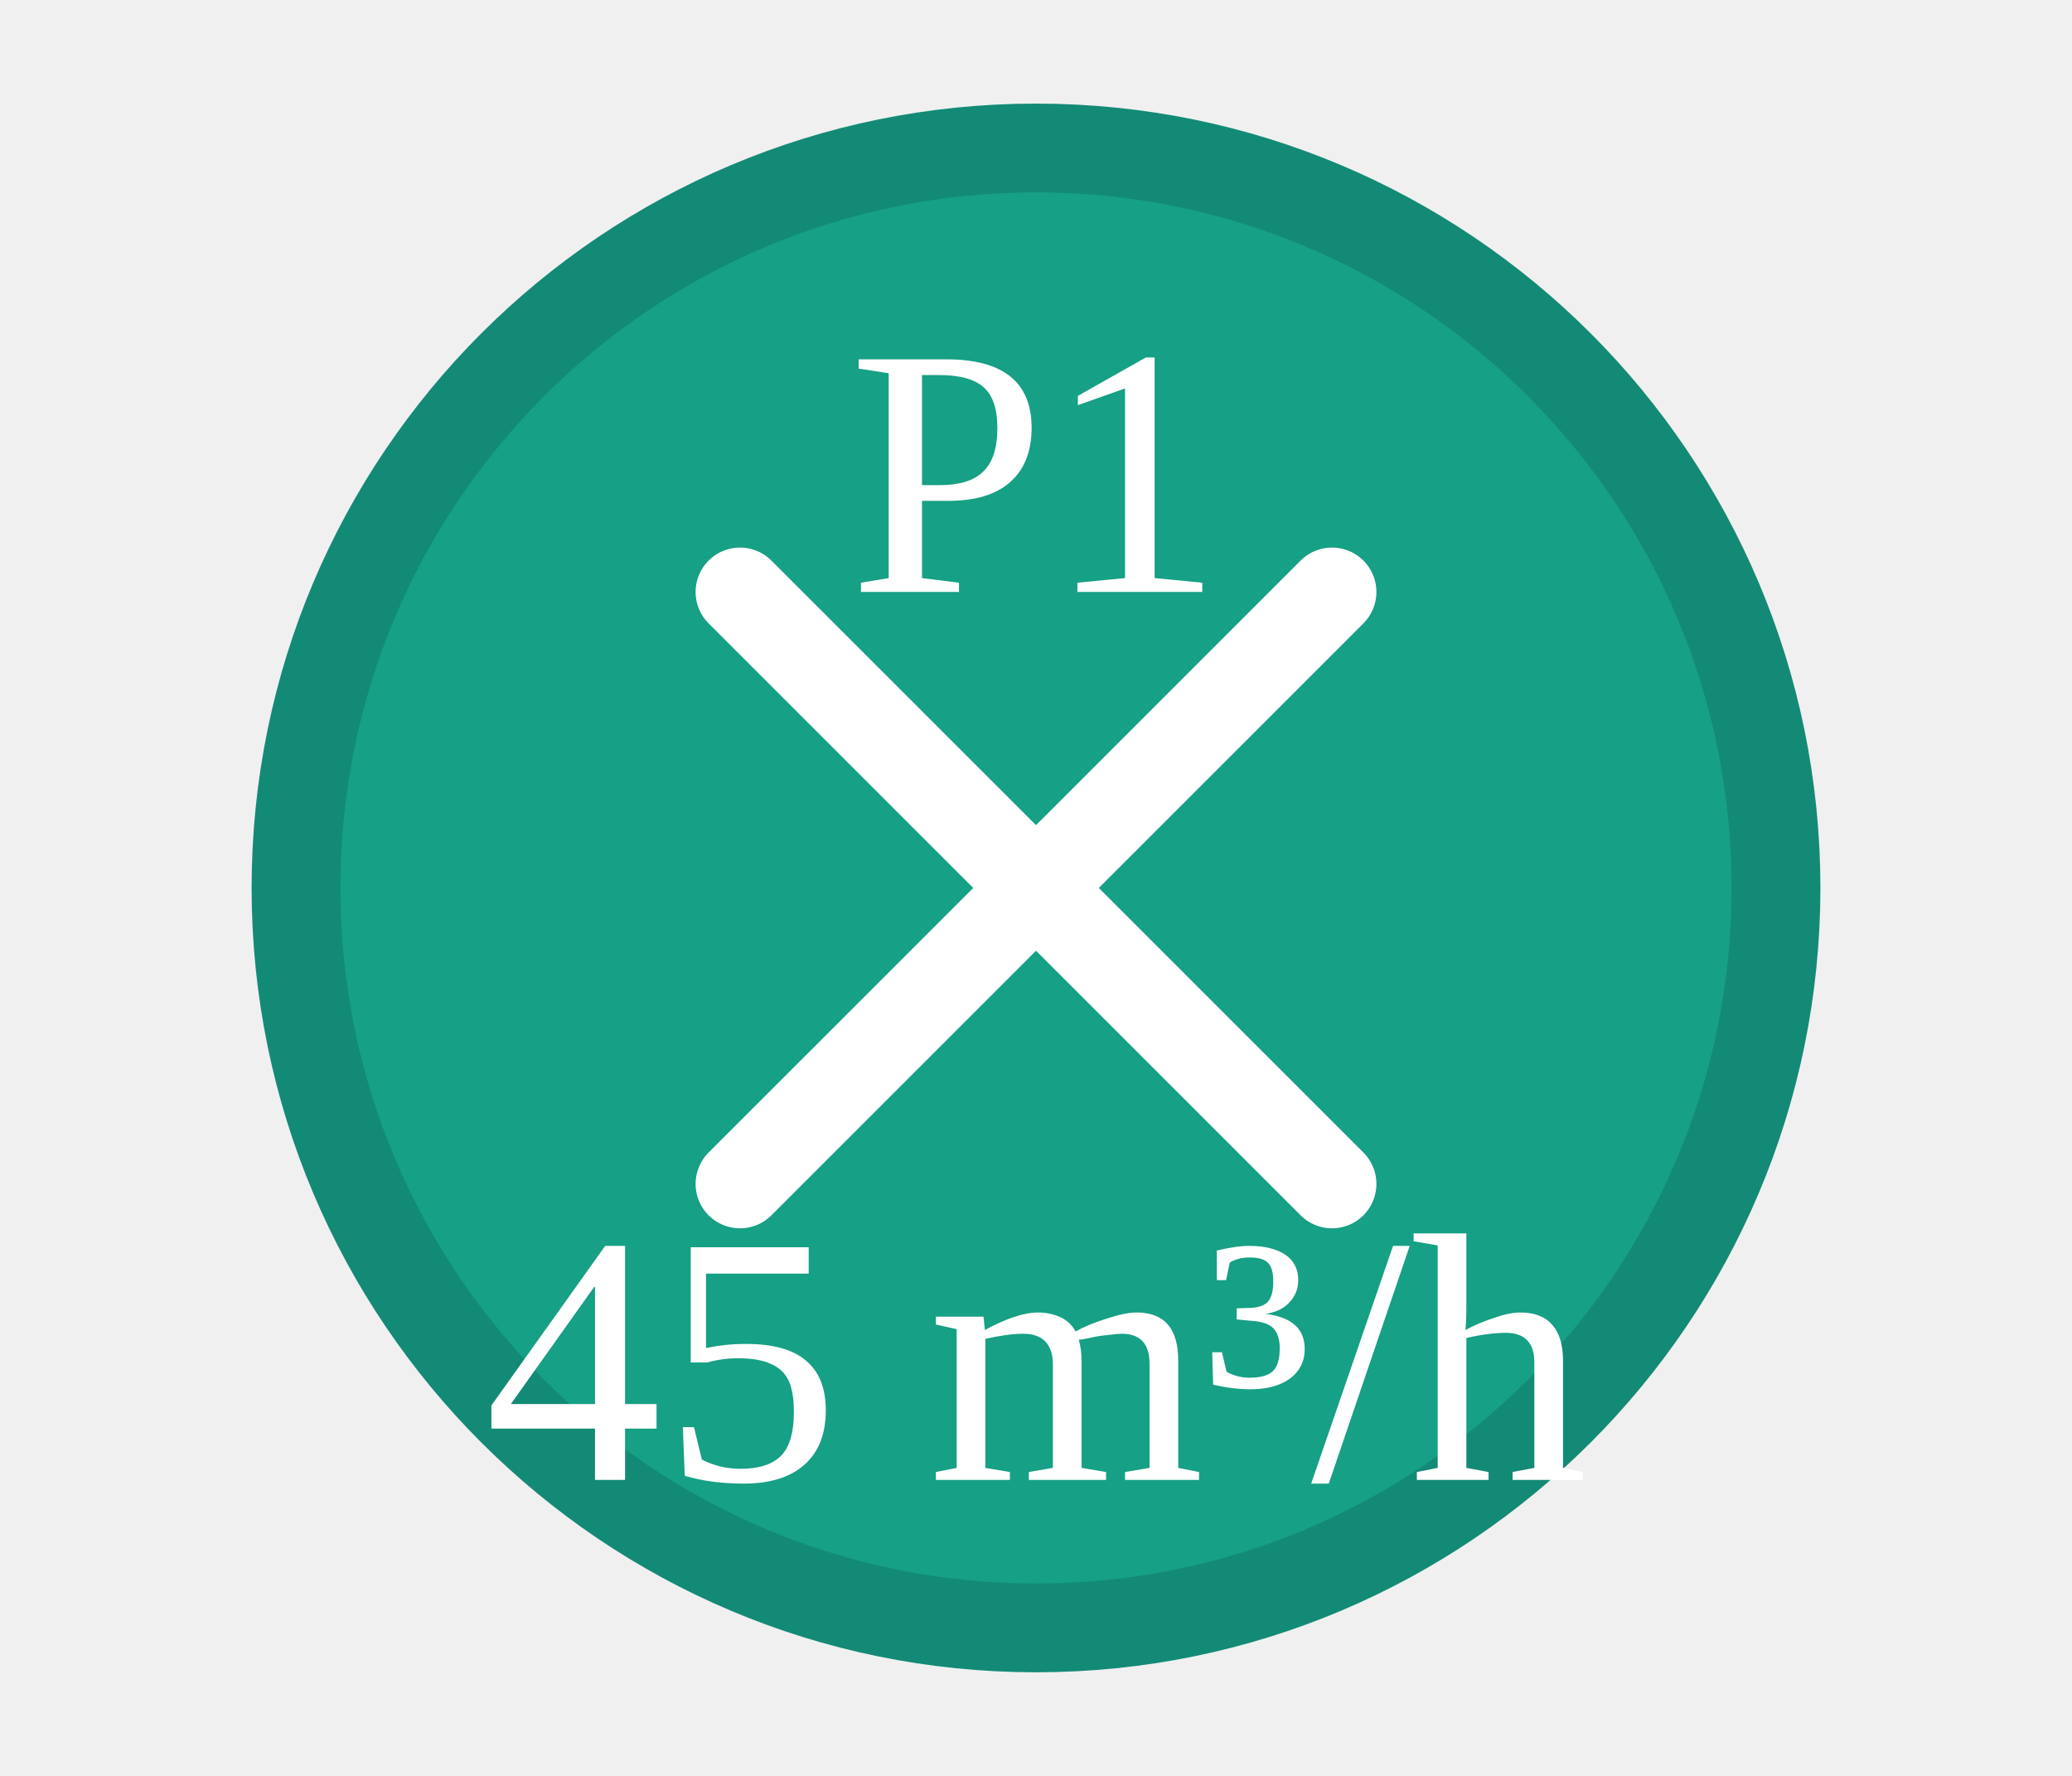
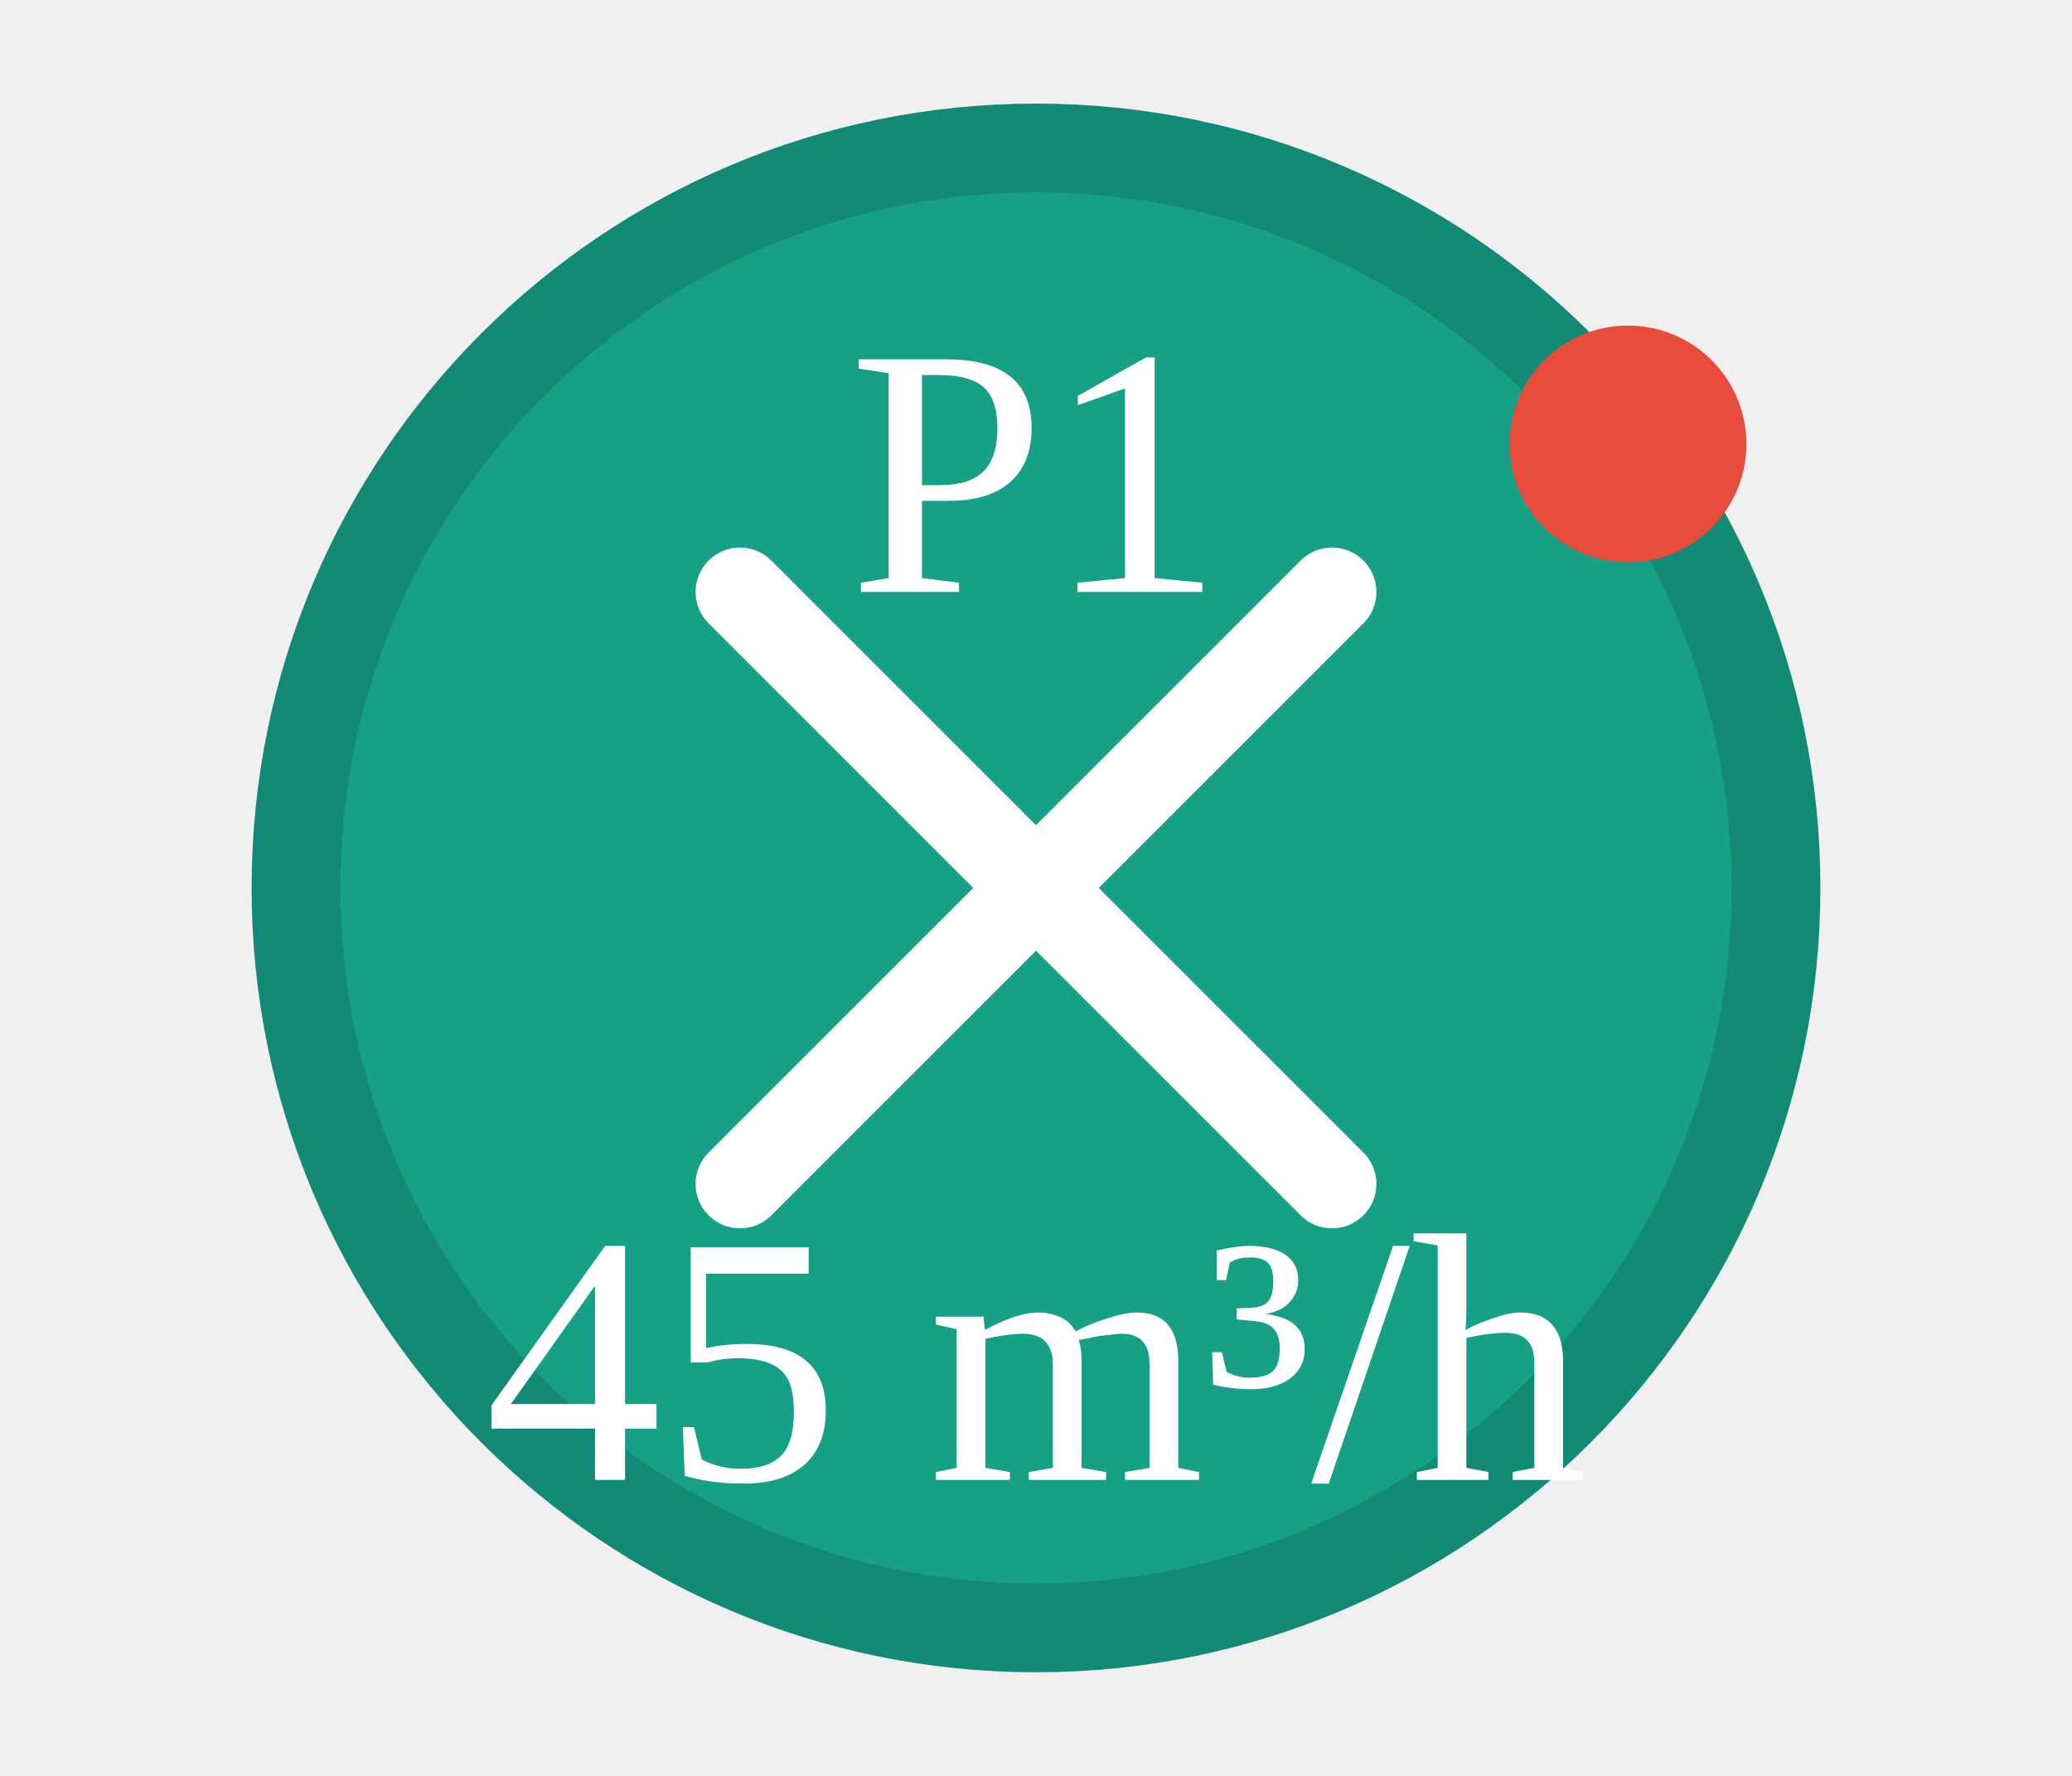
<svg xmlns="http://www.w3.org/2000/svg" width="70" height="60" viewBox="0 0 70 60">
+   <defs>
+         </defs>
  <circle cx="35" cy="30" r="25" fill="#16a085" stroke="#138a76" stroke-width="3" />
-   <path d="M25 20 L45 40 M45 20 L25 40" stroke="white" stroke-width="3" stroke-linecap="round" />
+   <g id="impeller">
+     <path d="M25 20 L45 40 M45 20 L25 40" stroke="white" stroke-width="3" stroke-linecap="round" />
+   </g>
+   <circle id="statusIndicator" cx="55" cy="15" r="4" fill="#e74c3c" />
  <text id="label" x="35" y="20" font-size="12" text-anchor="middle" fill="white">P1</text>
  <text id="value" x="35" y="50" font-size="12" text-anchor="middle" fill="white">45 m³/h</text>
</svg>
